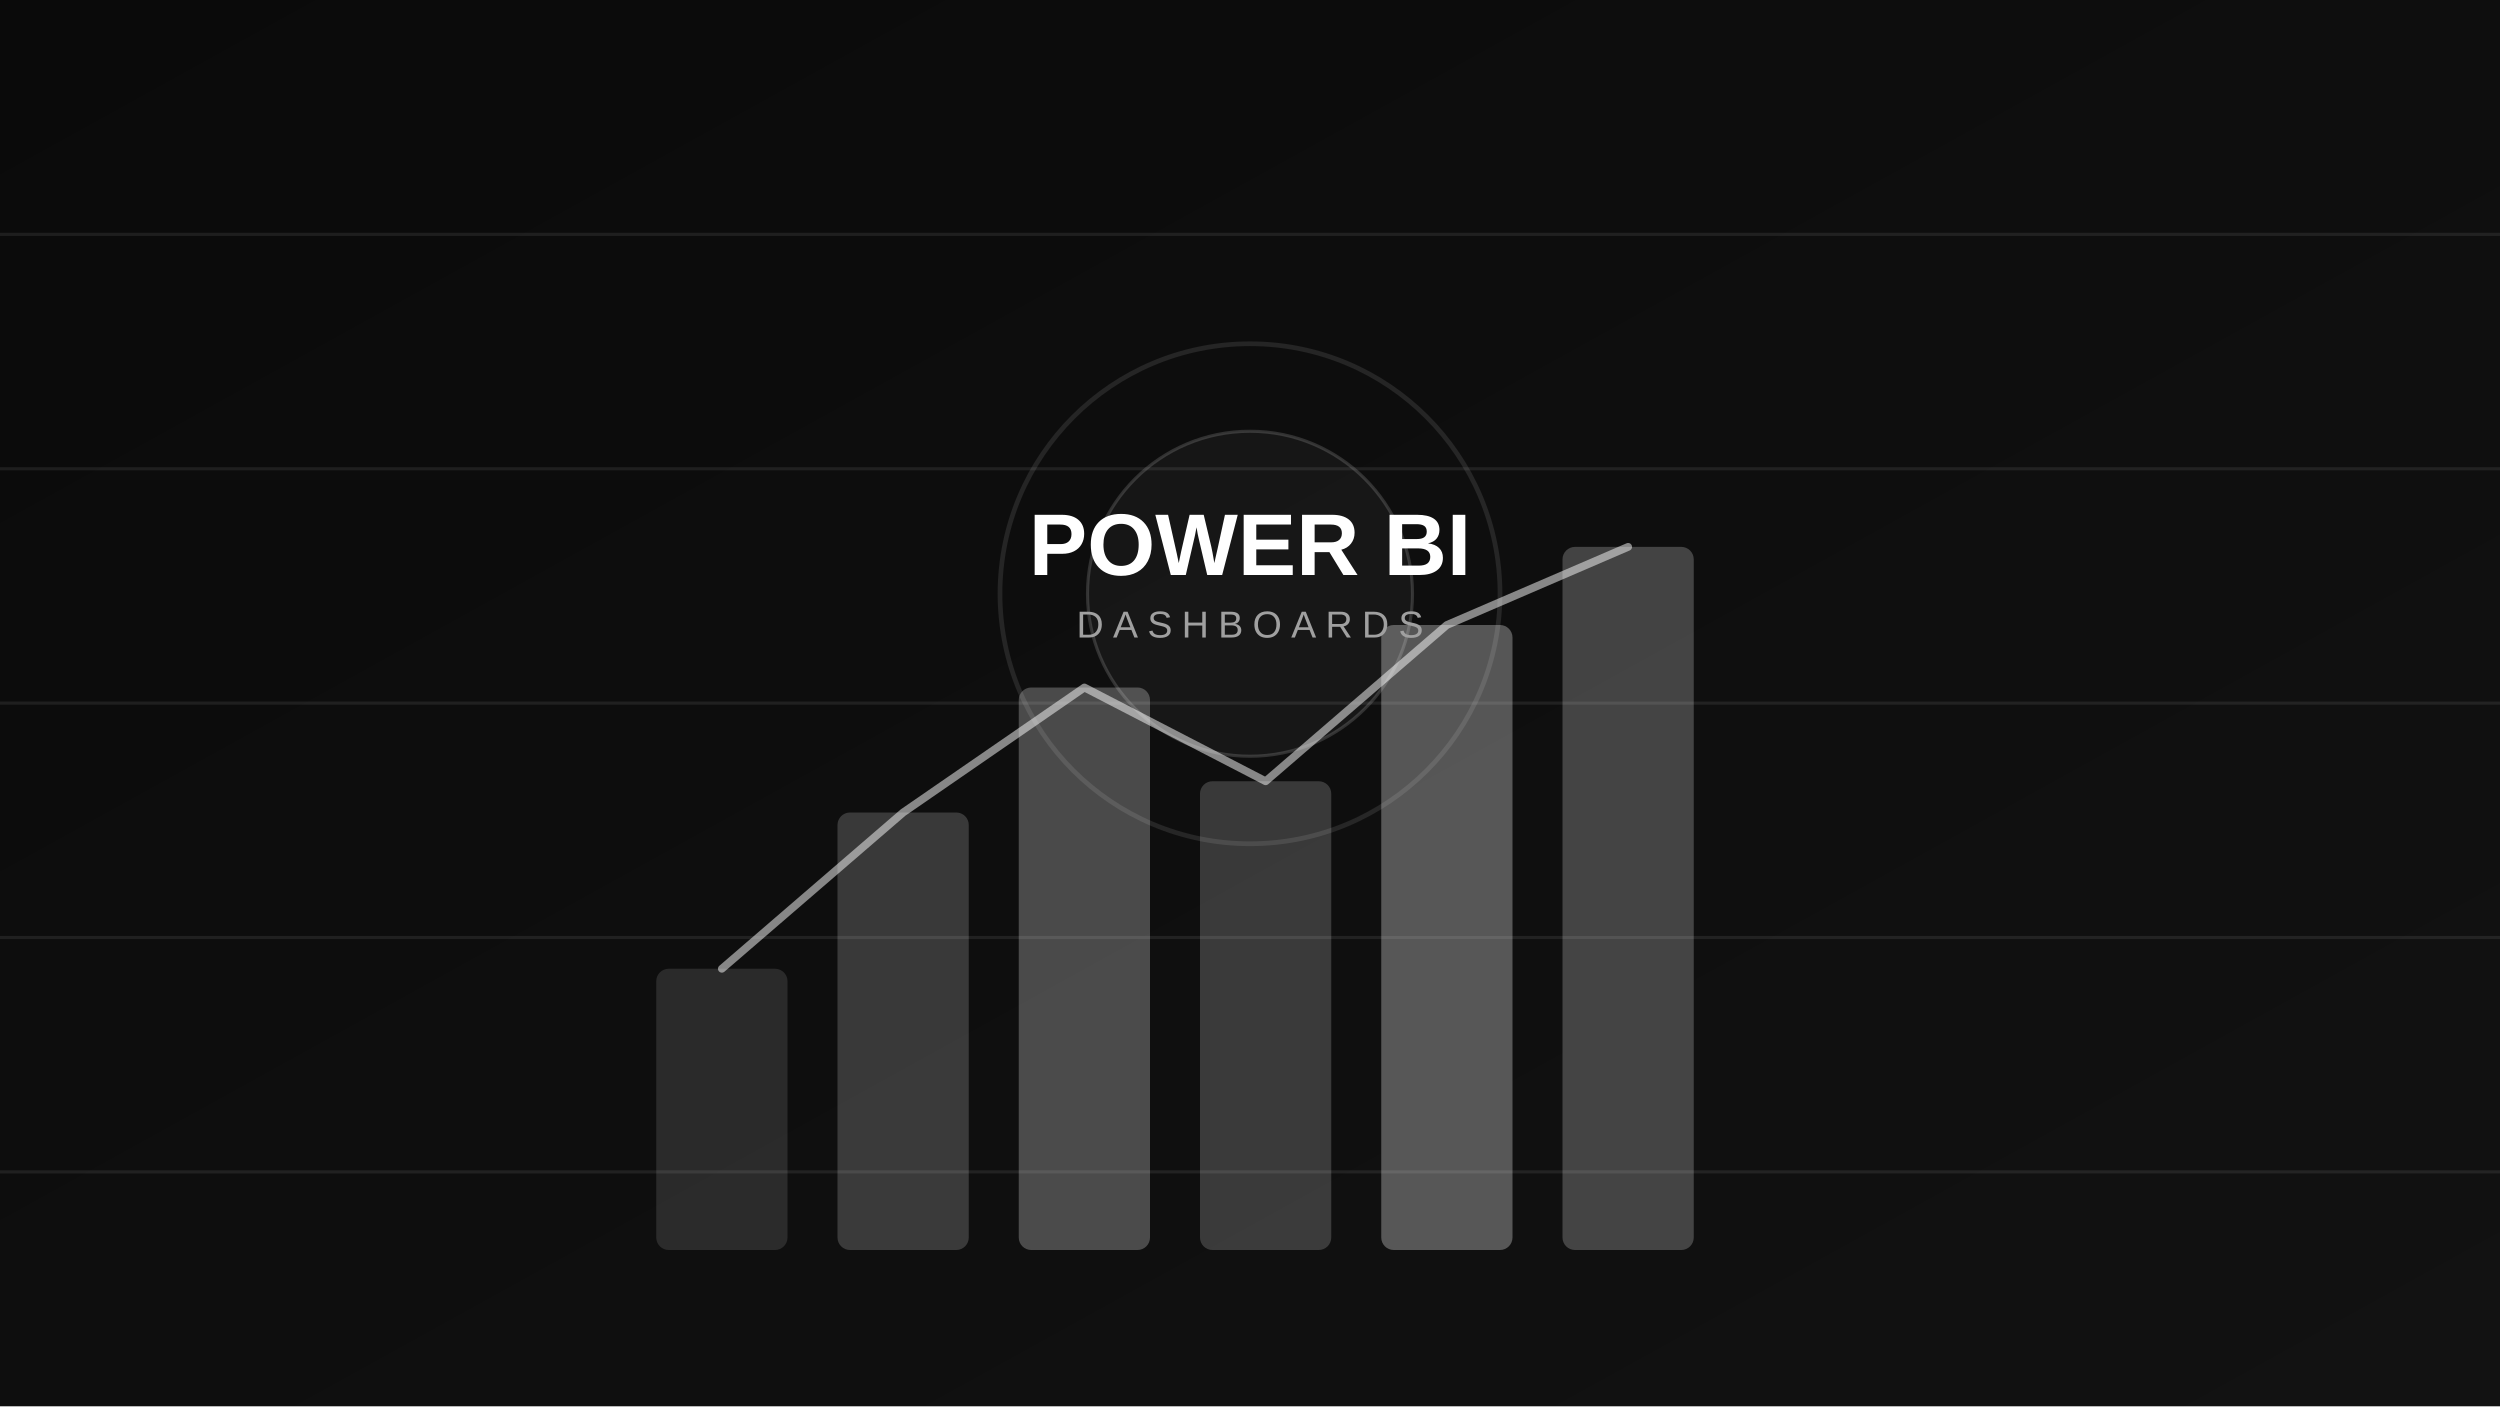
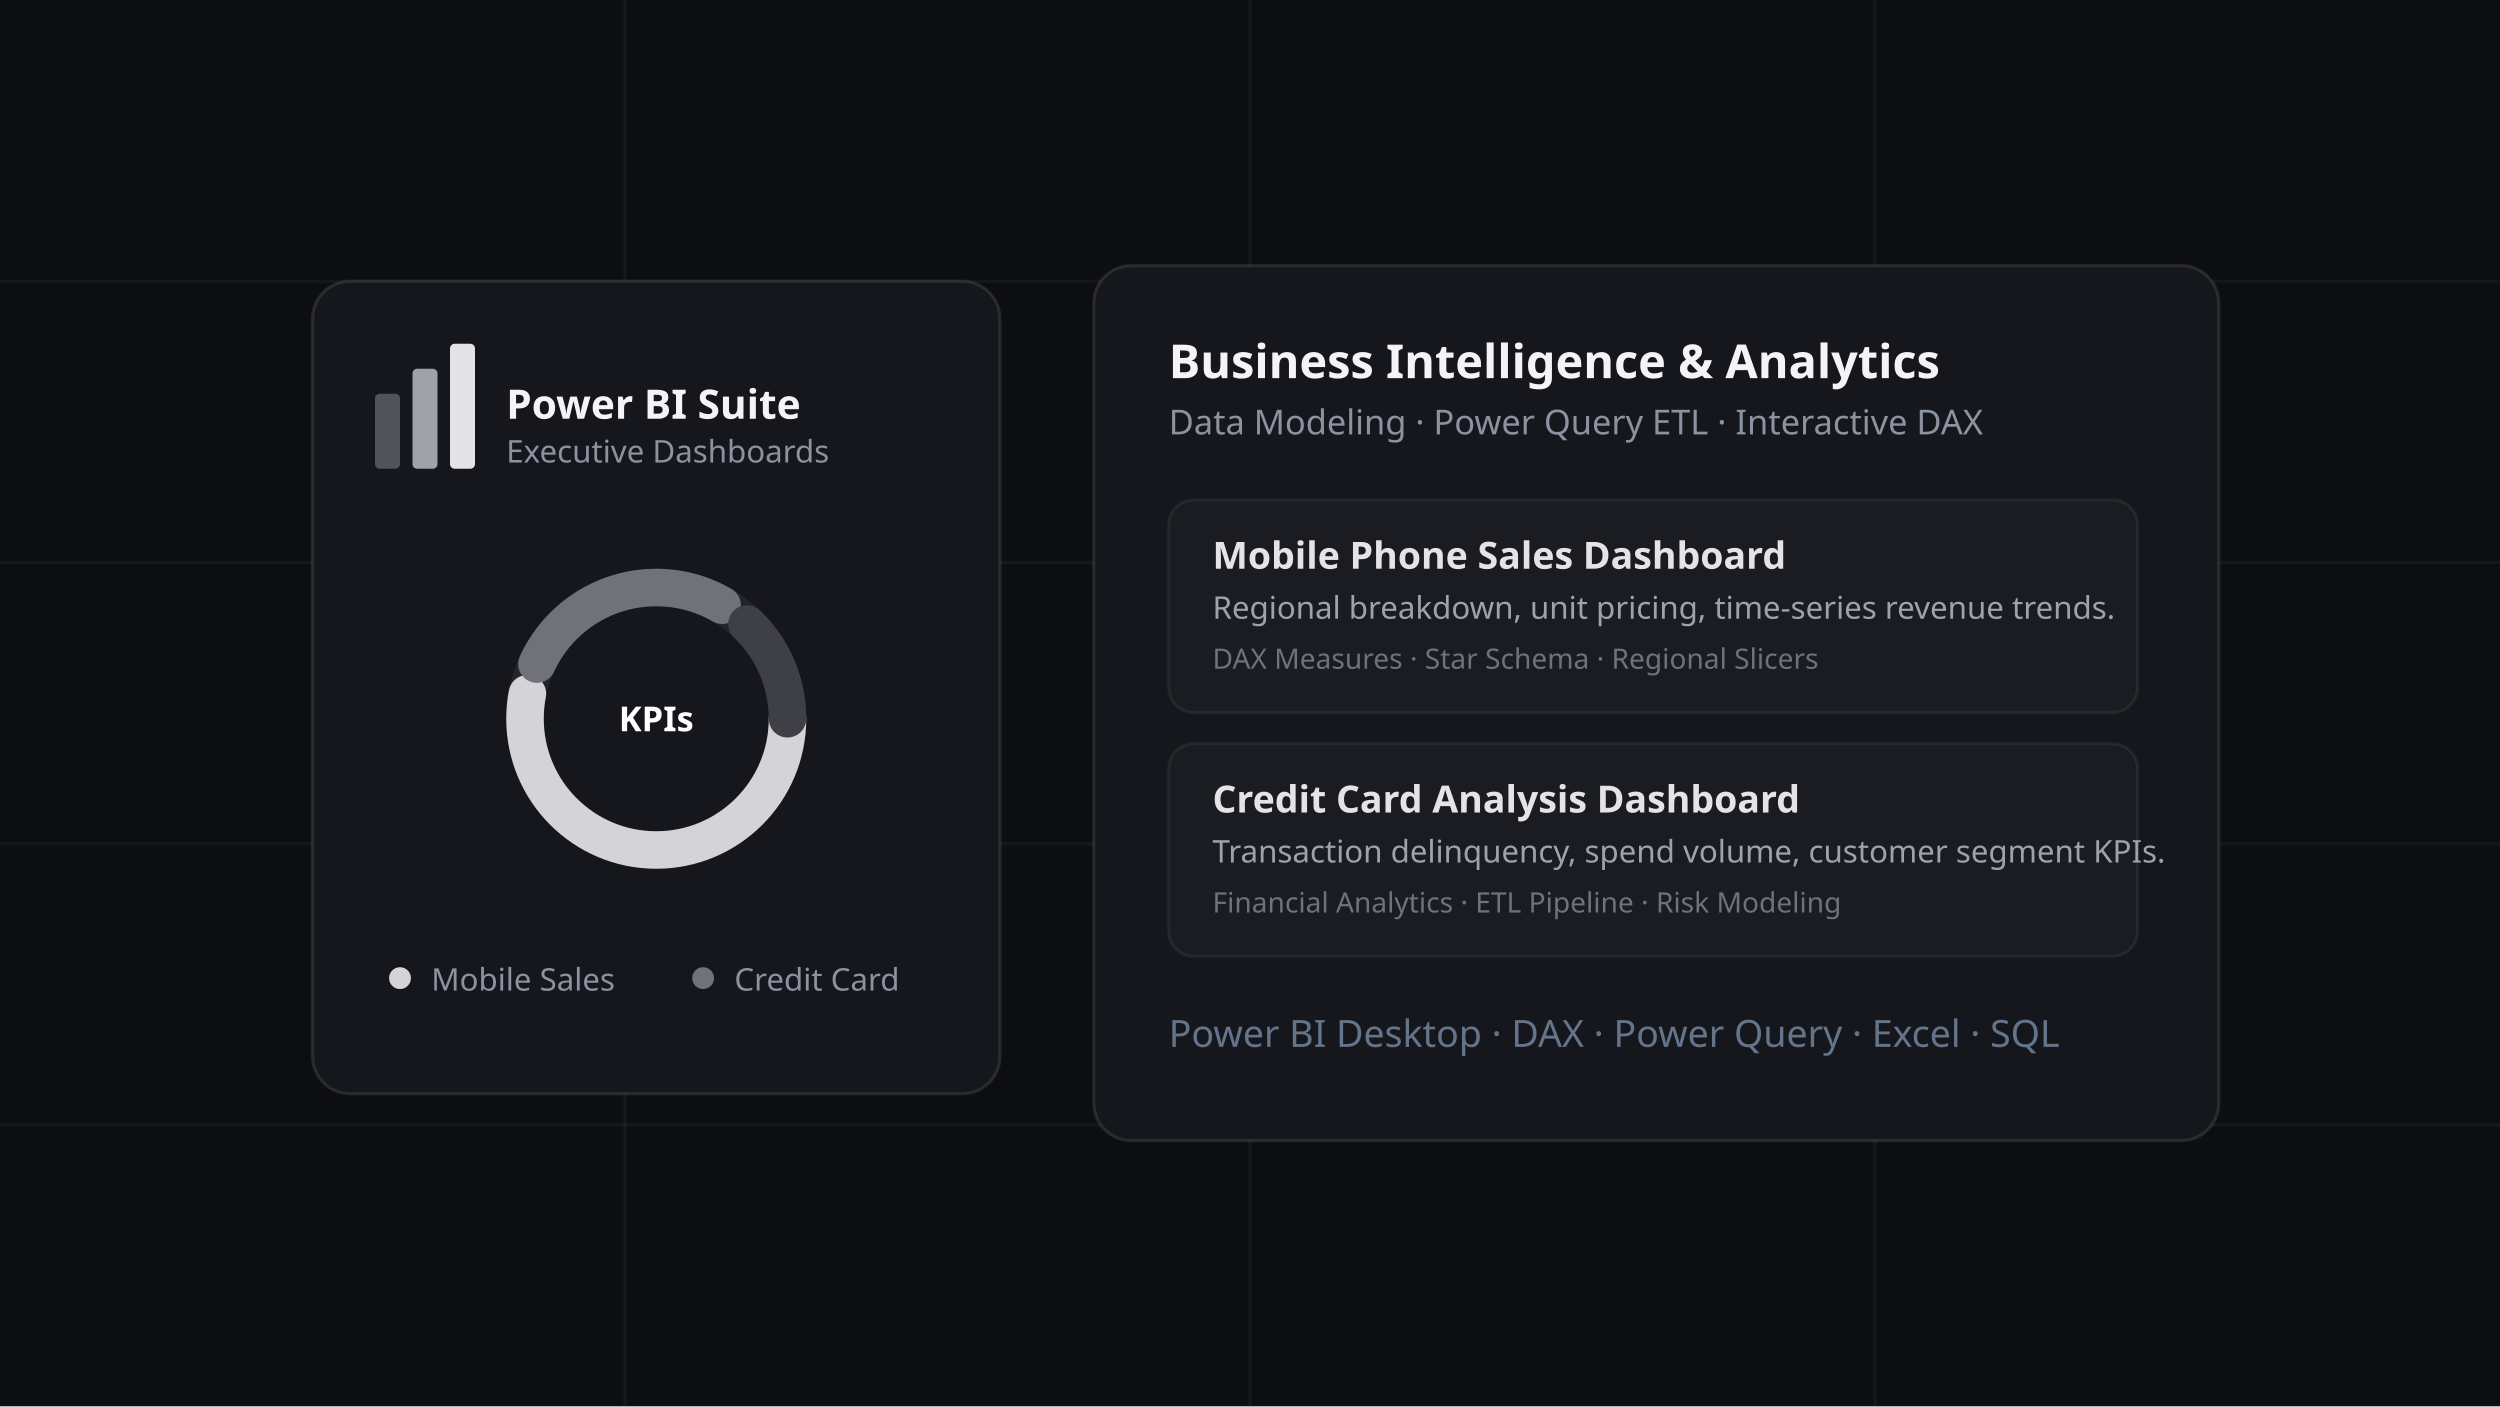
- <svg xmlns="http://www.w3.org/2000/svg" width="800" height="450" viewBox="0 0 800 450">
-   <defs>
-     <linearGradient id="bg" x1="0" y1="0" x2="1" y2="1">
-       <stop offset="0%" stop-color="#0a0a0a" />
-       <stop offset="100%" stop-color="#121212" />
-     </linearGradient>
-   </defs>
-   <rect width="800" height="450" fill="url(#bg)" />
-   <g stroke="rgba(255,255,255,0.08)" stroke-width="1">
-     <line x1="0" y1="75" x2="800" y2="75" />
-     <line x1="0" y1="150" x2="800" y2="150" />
-     <line x1="0" y1="225" x2="800" y2="225" />
-     <line x1="0" y1="300" x2="800" y2="300" />
-     <line x1="0" y1="375" x2="800" y2="375" />
+ <svg xmlns="http://www.w3.org/2000/svg" width="800" height="450" viewBox="0 0 800 450" fill="none">
+   <rect width="800" height="450" fill="#0d0e12" />
+   <g stroke="rgba(255,255,255,0.04)" stroke-width="1">
+     <line x1="0" y1="90" x2="800" y2="90" />
+     <line x1="0" y1="180" x2="800" y2="180" />
+     <line x1="0" y1="270" x2="800" y2="270" />
+     <line x1="0" y1="360" x2="800" y2="360" />
+     <line x1="200" y1="0" x2="200" y2="450" />
+     <line x1="400" y1="0" x2="400" y2="450" />
+     <line x1="600" y1="0" x2="600" y2="450" />
  </g>
-   <rect x="210" y="310" width="42" height="90" rx="4" fill="rgba(255,255,255,0.12)" />
-   <rect x="268" y="260" width="42" height="140" rx="4" fill="rgba(255,255,255,0.18)" />
-   <rect x="326" y="220" width="42" height="180" rx="4" fill="rgba(255,255,255,0.25)" />
-   <rect x="384" y="250" width="42" height="150" rx="4" fill="rgba(255,255,255,0.18)" />
-   <rect x="442" y="200" width="42" height="200" rx="4" fill="rgba(255,255,255,0.30)" />
-   <rect x="500" y="175" width="42" height="225" rx="4" fill="rgba(255,255,255,0.22)" />
-   <polyline points="231,310 289,260 347,220 405,250 463,200 521,175" fill="none" stroke="rgba(255,255,255,0.5)" stroke-width="2.5" stroke-linecap="round" stroke-linejoin="round" />
-   <circle cx="400" cy="190" r="80" fill="none" stroke="rgba(255,255,255,0.10)" stroke-width="1.5" />
-   <circle cx="400" cy="190" r="52" fill="rgba(255,255,255,0.04)" stroke="rgba(255,255,255,0.15)" stroke-width="1" />
-   <text x="400" y="184" font-family="Arial, sans-serif" font-size="28" font-weight="700" fill="#ffffff" text-anchor="middle">POWER BI</text>
-   <text x="400" y="204" font-family="Arial, sans-serif" font-size="12" letter-spacing="3" fill="#a0a0a0" text-anchor="middle">DASHBOARDS</text>
+   <g transform="translate(100, 90)">
+     <rect x="0" y="0" width="220" height="260" rx="12" fill="#15171d" stroke="rgba(255,255,255,0.1)" stroke-width="1" />
+     <g transform="translate(20, 20)">
+       <rect x="0" y="16" width="8" height="24" rx="1.5" fill="#52525b" />
+       <rect x="12" y="8" width="8" height="32" rx="1.5" fill="#a1a1aa" />
+       <rect x="24" y="0" width="8" height="40" rx="1.5" fill="#e4e4e7" />
+       <text x="42" y="24" fill="#f4f4f6" font-family="system-ui, sans-serif" font-size="13" font-weight="700">Power BI Suite</text>
+       <text x="42" y="38" fill="#8b92a0" font-family="system-ui, sans-serif" font-size="10">Executive Dashboards</text>
+     </g>
+     <g transform="translate(110, 140)">
+       <circle cx="0" cy="0" r="42" fill="none" stroke="rgba(255,255,255,0.06)" stroke-width="12" />
+       <circle cx="0" cy="0" r="42" fill="none" stroke="#d4d4d8" stroke-width="12" stroke-dasharray="140 300" stroke-linecap="round" />
+       <circle cx="0" cy="0" r="42" fill="none" stroke="#71717a" stroke-width="12" stroke-dasharray="70 300" stroke-dashoffset="-150" stroke-linecap="round" />
+       <circle cx="0" cy="0" r="42" fill="none" stroke="#3f3f46" stroke-width="12" stroke-dasharray="50 300" stroke-dashoffset="-230" stroke-linecap="round" />
+       <text x="0" y="4" fill="#ffffff" font-family="system-ui, sans-serif" font-size="11" font-weight="600" text-anchor="middle">KPIs</text>
+     </g>
+     <g transform="translate(20, 215)">
+       <circle cx="8" cy="8" r="3.5" fill="#d4d4d8" />
+       <text x="18" y="12" fill="#8b92a0" font-family="system-ui, sans-serif" font-size="10">Mobile Sales</text>
+       <circle cx="105" cy="8" r="3.5" fill="#71717a" />
+       <text x="115" y="12" fill="#8b92a0" font-family="system-ui, sans-serif" font-size="10">Credit Card</text>
+     </g>
+   </g>
+   <g transform="translate(350, 85)">
+     <rect x="0" y="0" width="360" height="280" rx="12" fill="#15171d" stroke="rgba(255,255,255,0.1)" stroke-width="1" />
+     <text x="24" y="36" fill="#f4f4f6" font-family="system-ui, sans-serif" font-size="15" font-weight="700">Business Intelligence &amp; Analytics</text>
+     <text x="24" y="54" fill="#8b92a0" font-family="system-ui, sans-serif" font-size="11">Data Modeling · Power Query ETL · Interactive DAX</text>
+     <g transform="translate(24, 75)">
+       <rect x="0" y="0" width="310" height="68" rx="8" fill="rgba(255,255,255,0.02)" stroke="rgba(255,255,255,0.06)" />
+       <text x="14" y="22" fill="#e4e4e7" font-family="system-ui, sans-serif" font-size="12" font-weight="600">Mobile Phone Sales Dashboard</text>
+       <text x="14" y="38" fill="#a1a1aa" font-family="system-ui, sans-serif" font-size="10">Regional breakdown, unit pricing, time-series revenue trends.</text>
+       <text x="14" y="54" fill="#71717a" font-family="system-ui, sans-serif" font-size="9">DAX Measures · Star Schema · Regional Slicers</text>
+       <rect x="0" y="78" width="310" height="68" rx="8" fill="rgba(255,255,255,0.02)" stroke="rgba(255,255,255,0.06)" />
+       <text x="14" y="100" fill="#e4e4e7" font-family="system-ui, sans-serif" font-size="12" font-weight="600">Credit Card Analysis Dashboard</text>
+       <text x="14" y="116" fill="#a1a1aa" font-family="system-ui, sans-serif" font-size="10">Transaction delinquency, spend volume, customer segment KPIs.</text>
+       <text x="14" y="132" fill="#71717a" font-family="system-ui, sans-serif" font-size="9">Financial Analytics · ETL Pipeline · Risk Modeling</text>
+     </g>
+     <text x="24" y="250" fill="#64748b" font-family="system-ui, sans-serif" font-size="10 font-mono">Power BI Desktop · DAX · Power Query · Excel · SQL</text>
+   </g>
</svg>
